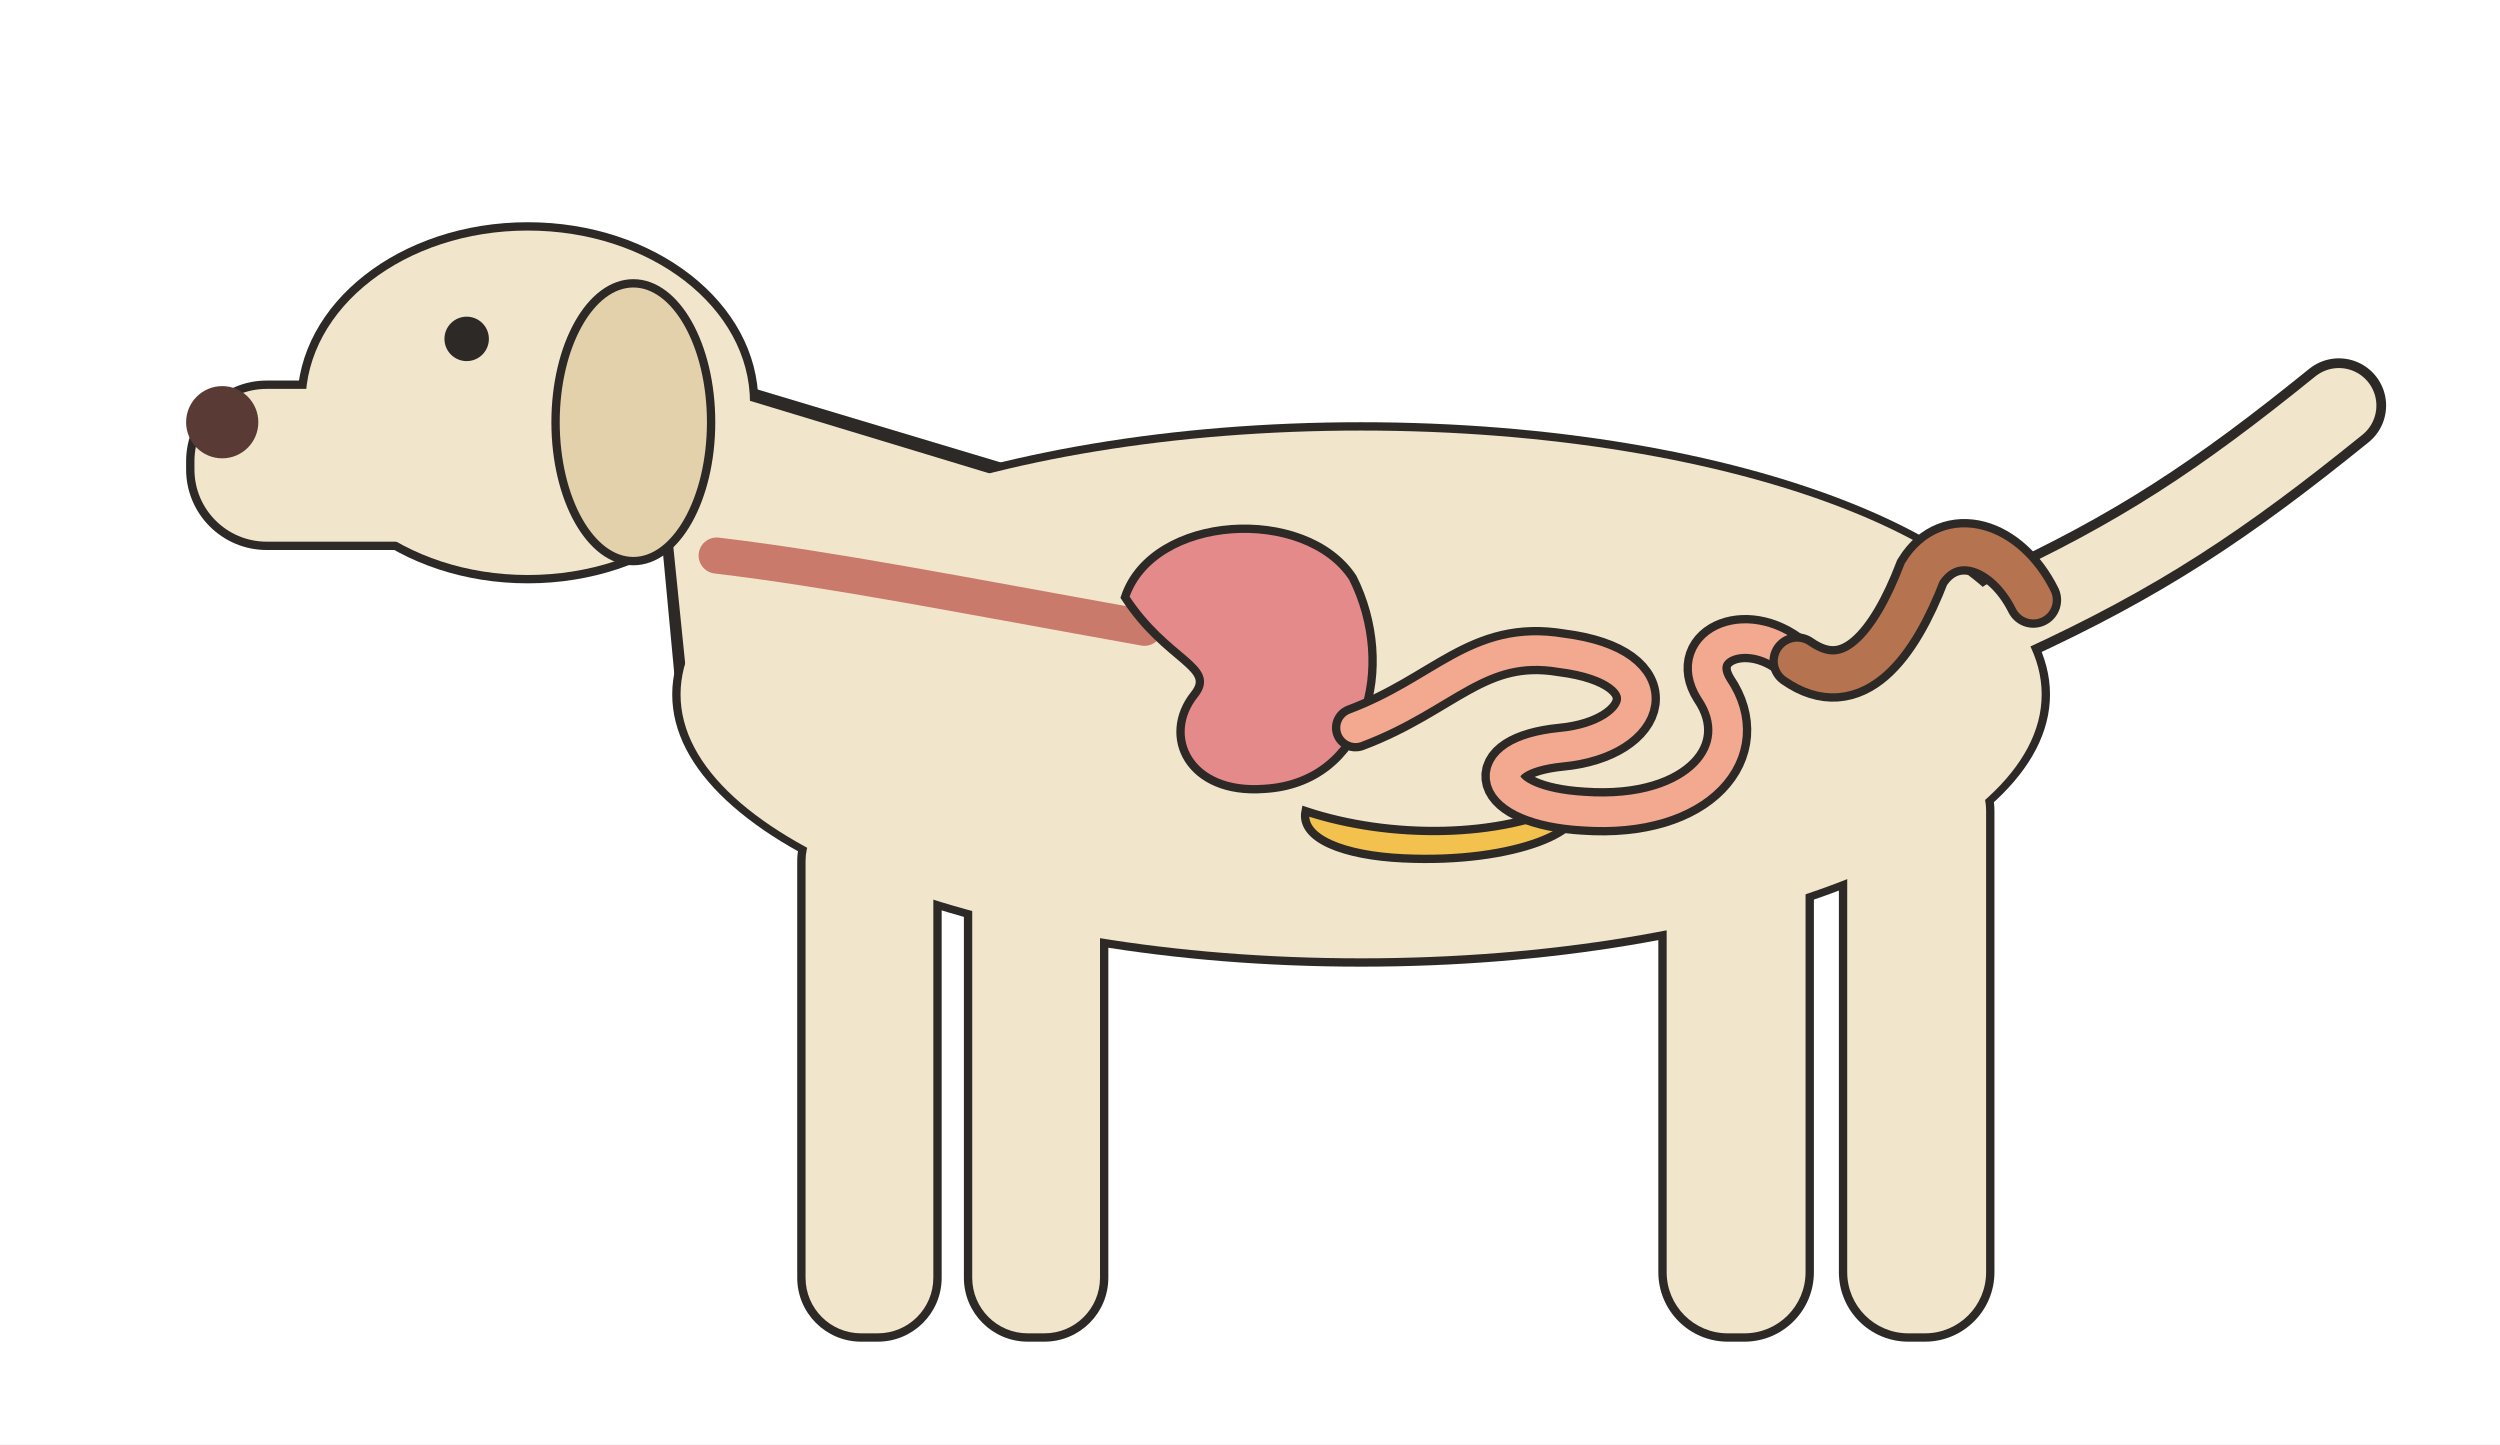
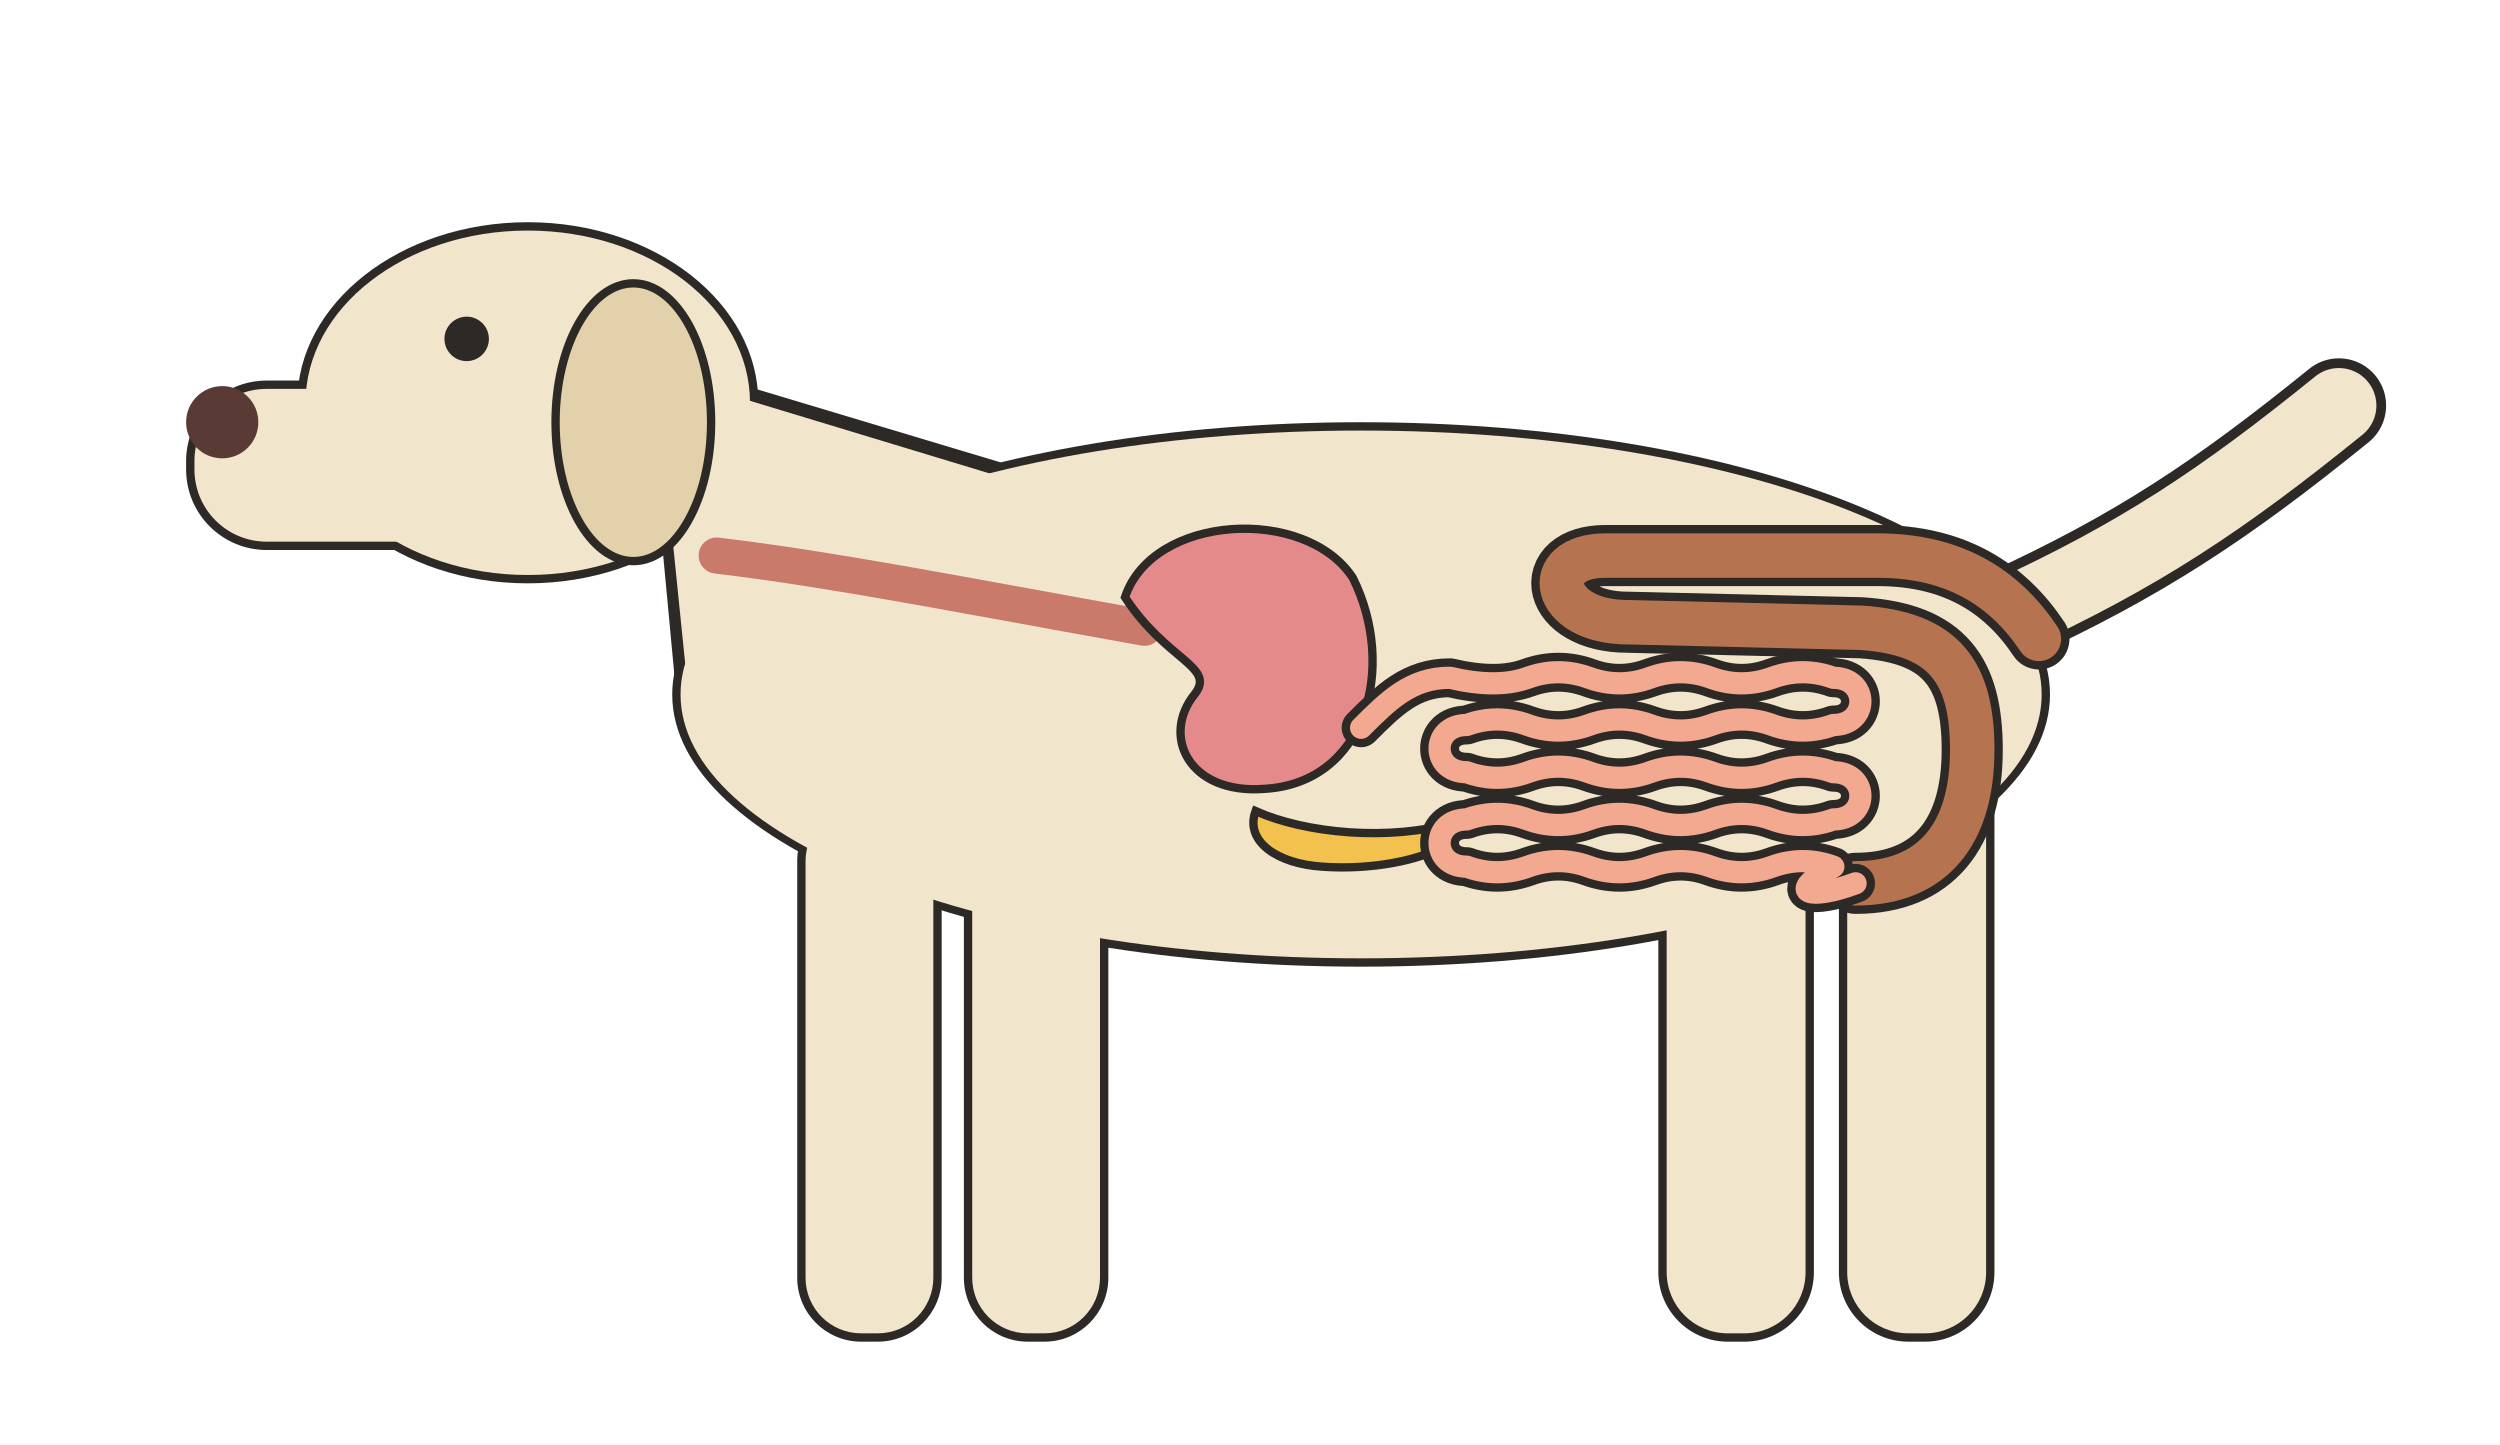
<svg xmlns="http://www.w3.org/2000/svg" viewBox="0 0 900 520" width="900" height="520">
  <rect width="900" height="520" fill="#ffffff" />
  <g fill="#2d2926">
    <ellipse cx="490" cy="250" rx="248" ry="98" />
    <polygon points="232,128 372,170 372,290 244,256" />
    <ellipse cx="190" cy="145" rx="83" ry="65" />
    <rect x="67" y="137" width="116" height="61" rx="29" />
    <rect x="287" y="287" width="52" height="196" rx="23" />
    <rect x="347" y="287" width="52" height="196" rx="23" />
    <rect x="597" y="277" width="56" height="206" rx="25" />
    <rect x="662" y="267" width="56" height="216" rx="25" />
  </g>
  <path d="M722 222 C770 200 800 180 842 146" fill="none" stroke="#2d2926" stroke-width="34" stroke-linecap="round" />
  <g fill="#f1e6cc">
    <ellipse cx="490" cy="250" rx="245" ry="95" />
    <polygon points="236,134 368,174 368,286 248,252" />
    <ellipse cx="190" cy="145" rx="80" ry="62" />
    <rect x="70" y="140" width="110" height="55" rx="26" />
    <rect x="290" y="290" width="46" height="190" rx="20" />
    <rect x="350" y="290" width="46" height="190" rx="20" />
    <rect x="600" y="280" width="50" height="200" rx="22" />
    <rect x="665" y="270" width="50" height="210" rx="22" />
  </g>
  <path d="M722 222 C770 200 800 180 842 146" fill="none" stroke="#f1e6cc" stroke-width="27" stroke-linecap="round" />
  <ellipse cx="228" cy="152" rx="28" ry="50" fill="#e2d1aa" stroke="#2d2926" stroke-width="3" />
  <circle cx="80" cy="152" r="13" fill="#5a3a35" />
  <circle cx="168" cy="122" r="8" fill="#2d2926" />
  <path d="M258 200 C300 205 345 214 412 226" fill="none" stroke="#c97a6b" stroke-width="13" stroke-linecap="round" />
  <path d="M405 215 C415 185 470 182 487 208 C503 240 492 282 455 284 C428 286 418 265 430 250 C438 240 420 238 405 215 Z" fill="#e58a8a" stroke="#2d2926" stroke-width="3" />
-   <path d="M470 292 C500 302 540 302 566 289 C574 298 546 311 505 309 C484 308 468 302 470 292 Z" fill="#f2c14e" stroke="#2d2926" stroke-width="3" />
-   <path d="M488 262 C520 250 532 230 562 235 C602 240 594 266 562 269 C532 272 536 290 570 292 C612 295 632 270 617 248 C607 232 630 222 647 238" fill="none" stroke="#2d2926" stroke-width="17" stroke-linecap="round" stroke-linejoin="round" />
-   <path d="M488 262 C520 250 532 230 562 235 C602 240 594 266 562 269 C532 272 536 290 570 292 C612 295 632 270 617 248 C607 232 630 222 647 238" fill="none" stroke="#f3a98f" stroke-width="11" stroke-linecap="round" stroke-linejoin="round" />
-   <path d="M647 238 C667 252 682 232 692 206 C702 190 722 196 732 216" fill="none" stroke="#2d2926" stroke-width="20" stroke-linecap="round" />
-   <path d="M647 238 C667 252 682 232 692 206 C702 190 722 196 732 216" fill="none" stroke="#b5734f" stroke-width="14" stroke-linecap="round" />
+   <path d="M452 292 C470 300 500 303 524 296 C530 304 504 314 476 312 C460 311 448 303 452 292 Z" fill="#f2c14e" stroke="#2d2926" stroke-width="3" />
+   <path d="M668 318 C696 318 710 300 710 270 C710 242 700 228 670 226 L586 224 C558 224 554 200 578 200 L676 200 C704 200 722 212 734 230" fill="none" stroke="#2d2926" stroke-width="22" stroke-linecap="round" stroke-linejoin="round" />
+   <path d="M668 318 C696 318 710 300 710 270 C710 242 700 228 670 226 L586 224 C558 224 554 200 578 200 L676 200 C704 200 722 212 734 230" fill="none" stroke="#b5734f" stroke-width="16" stroke-linecap="round" stroke-linejoin="round" />
+   <path d="M490 262 C500 252 508 244 522 244 Q539 248 550 244 Q561 240 572 244 Q583 248 594 244 Q605 240 616 244 Q627 248 638 244 Q649 240 660 244 C673 244 673 261 660 261 Q649 265 638 261 Q627 257 616 261 Q605 265 594 261 Q583 257 572 261 Q561 265 550 261 Q539 257 528 261 C515 261 515 278 528 278 Q539 282 550 278 Q561 274 572 278 Q583 282 594 278 Q605 274 616 278 Q627 282 638 278 Q649 274 660 278 C673 278 673 295 660 295 Q649 299 638 295 Q627 291 616 295 Q605 299 594 295 Q583 291 572 295 Q561 299 550 295 Q539 291 528 295 C515 295 515 312 528 312 Q539 316 550 312 Q561 308 572 312 Q583 316 594 312 Q605 308 616 312 Q627 316 638 312 Q649 308 660 312 C642 322 652 324 668 318" fill="none" stroke="#2d2926" stroke-width="14" stroke-linecap="round" stroke-linejoin="round" />
+   <path d="M490 262 C500 252 508 244 522 244 Q539 248 550 244 Q561 240 572 244 Q583 248 594 244 Q605 240 616 244 Q627 248 638 244 Q649 240 660 244 C673 244 673 261 660 261 Q649 265 638 261 Q627 257 616 261 Q605 265 594 261 Q583 257 572 261 Q561 265 550 261 Q539 257 528 261 C515 261 515 278 528 278 Q539 282 550 278 Q561 274 572 278 Q583 282 594 278 Q605 274 616 278 Q627 282 638 278 Q649 274 660 278 C673 278 673 295 660 295 Q649 299 638 295 Q627 291 616 295 Q605 299 594 295 Q583 291 572 295 Q561 299 550 295 Q539 291 528 295 C515 295 515 312 528 312 Q539 316 550 312 Q561 308 572 312 Q583 316 594 312 Q605 308 616 312 Q627 316 638 312 Q649 308 660 312 C642 322 652 324 668 318" fill="none" stroke="#f3a98f" stroke-width="8" stroke-linecap="round" stroke-linejoin="round" />
</svg>
